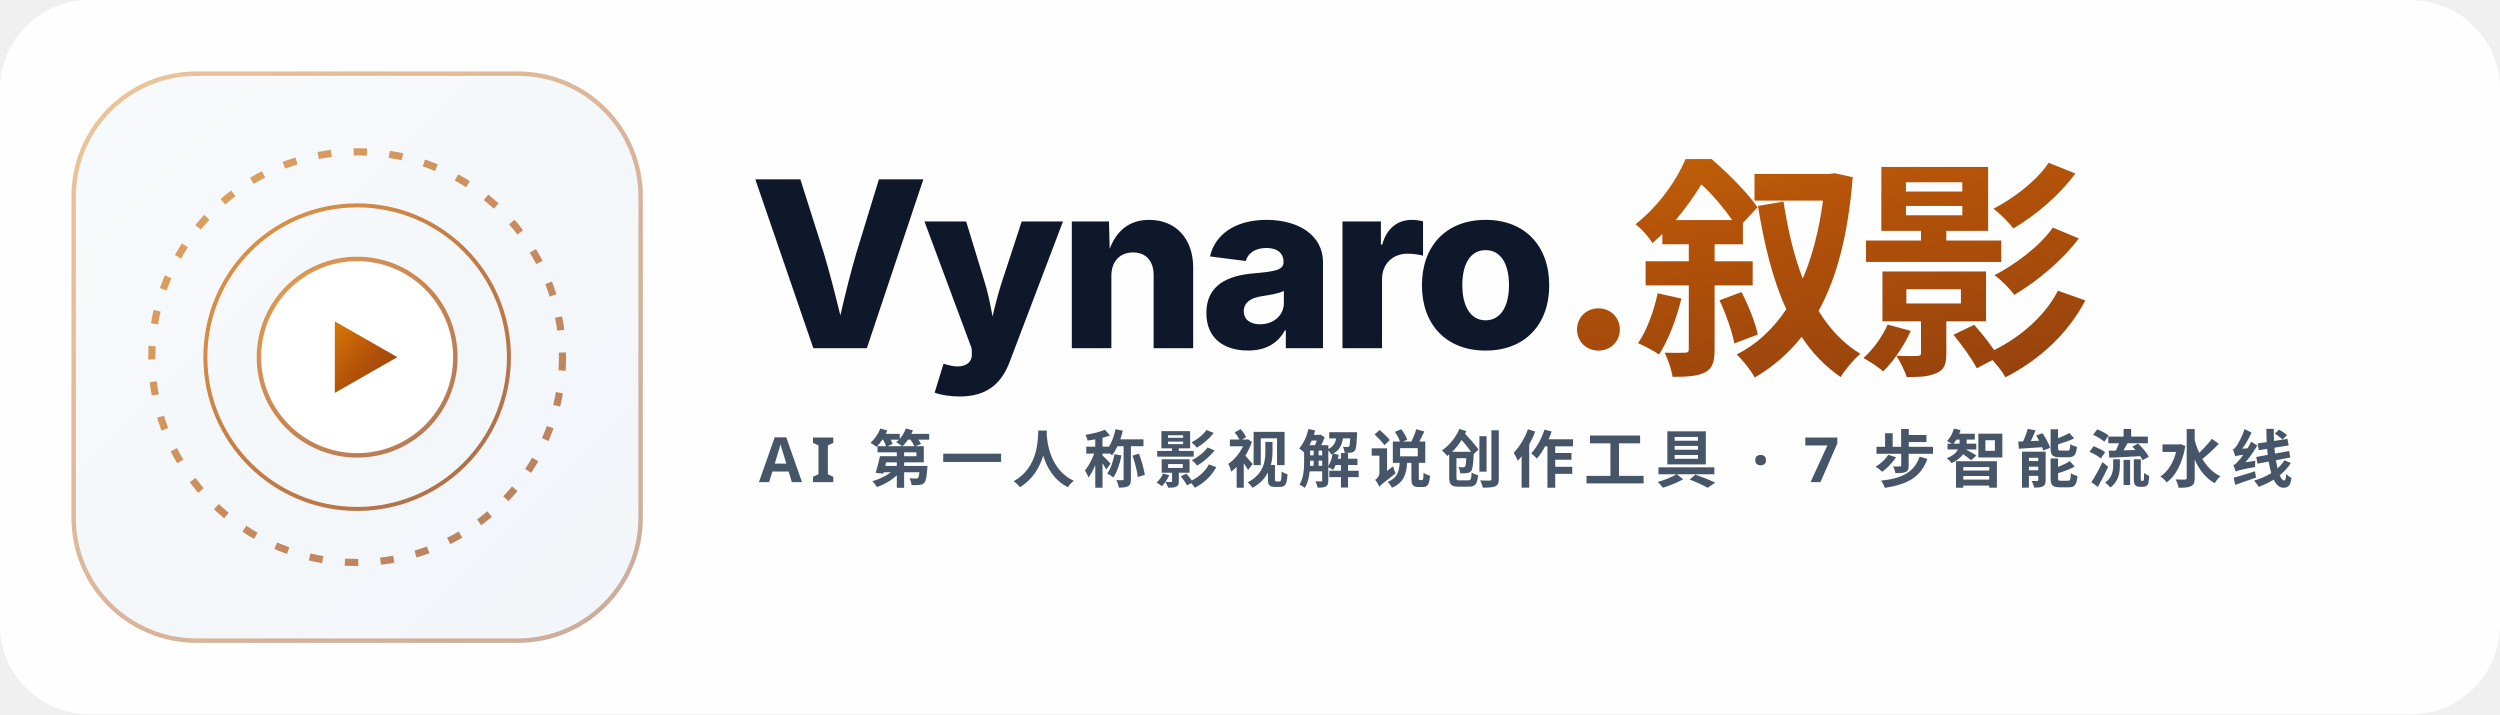
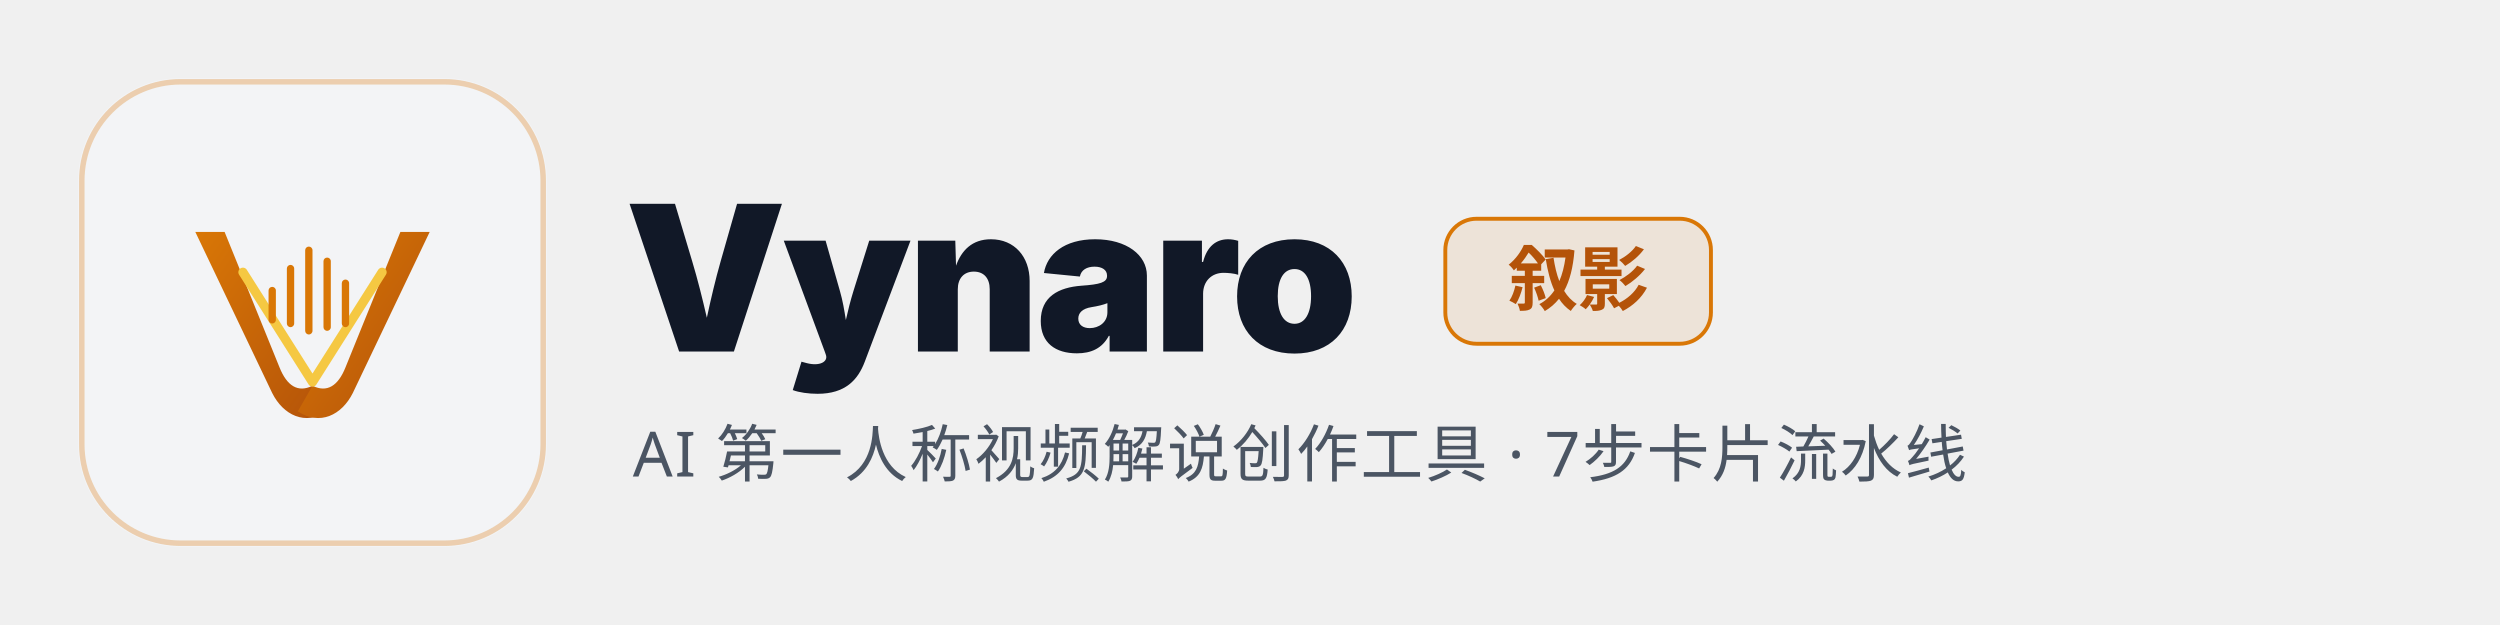
- <svg xmlns="http://www.w3.org/2000/svg" viewBox="0 0 560 160" role="img" aria-label="Vynaro — 叙影 AI 视频解说创作工具">
+ <svg xmlns="http://www.w3.org/2000/svg" viewBox="0 0 640 160" role="img" aria-label="Vynaro horizontal logo light">
  <defs>
-     <linearGradient id="bgHLight" x1="0%" y1="0%" x2="100%" y2="100%">
-       <stop offset="0%" stop-color="#F8FAFC" />
-       <stop offset="100%" stop-color="#F1F5F9" />
-     </linearGradient>
-     <linearGradient id="brandGoldLight" x1="0%" y1="0%" x2="100%" y2="100%">
+     <linearGradient id="hzGoldLight" x1="0%" y1="0%" x2="100%" y2="100%">
      <stop offset="0%" stop-color="#D97706" />
-       <stop offset="50%" stop-color="#B45309" />
-       <stop offset="100%" stop-color="#92400E" />
+       <stop offset="100%" stop-color="#B45309" />
    </linearGradient>
  </defs>
-   <rect width="100%" height="100%" rx="20" fill="#FFFFFF" opacity="0.9" />
-   <g transform="translate(16 16)">
-     <rect width="128" height="128" rx="28" fill="url(#bgHLight)" />
-     <rect x="0.5" y="0.5" width="127" height="127" rx="27.5" fill="none" stroke="url(#brandGoldLight)" stroke-width="1" opacity="0.4" />
-     <circle cx="64" cy="64" r="46" fill="none" stroke="url(#brandGoldLight)" stroke-width="1.6" stroke-dasharray="3 5" opacity="0.65" />
-     <circle cx="64" cy="64" r="34" fill="none" stroke="url(#brandGoldLight)" stroke-width="0.9" opacity="0.75" />
-     <g transform="translate(64 64)">
-       <circle r="22" fill="#FFFFFF" />
-       <circle r="22" fill="none" stroke="url(#brandGoldLight)" stroke-width="1" opacity="0.7" />
-       <path d="M -5 -8 L 9 0 L -5 8 Z" fill="url(#brandGoldLight)" />
+   <g transform="translate(20, 20) scale(0.46875)">
+     <rect width="256" height="256" rx="56" ry="56" fill="#F3F4F6" />
+     <rect x="2" y="2" width="252" height="252" rx="54" ry="54" fill="none" stroke="#D97706" stroke-width="3" opacity="0.3" />
+     <g transform="translate(128 126)">
+       <path d="M -64 -42 L -22 46 C -16 58 -4 64 8 56 L 0 42 C -8 46 -14 42 -18 32 L -48 -42 Z" fill="url(#hzGoldLight)" />
+       <path d="M 64 -42 L 22 46 C 16 58 4 64 -8 56 L 0 42 C 8 46 14 42 18 32 L 48 -42 Z" fill="url(#hzGoldLight)" />
+       <path d="M -38 -20 L 0 40 L 38 -20" fill="none" stroke="#F5C842" stroke-width="5" stroke-linecap="round" stroke-linejoin="round" />
+       <g fill="#D97706">
+         <rect x="-24" y="-12" width="4" height="20" rx="2" />
+         <rect x="-14" y="-24" width="4" height="34" rx="2" />
+         <rect x="-4" y="-34" width="4" height="48" rx="2" />
+         <rect x="6" y="-28" width="4" height="40" rx="2" />
+         <rect x="16" y="-16" width="4" height="26" rx="2" />
+       </g>
    </g>
  </g>
-   <g transform="translate(168 0)">
-     <text x="0" y="78" font-family="Inter, 'SF Pro Display', system-ui, sans-serif" font-size="52" font-weight="800" fill="#0F172A" letter-spacing="-1.5">Vynaro<tspan fill="url(#brandGoldLight)"> .叙影</tspan>
-     </text>
-     <text x="2" y="108" font-family="'PingFang SC', 'Microsoft YaHei', system-ui, sans-serif" font-size="14" font-weight="600" fill="#475569" letter-spacing="2.0">AI 第一人称影视解说创作工具 · 7 步智能流水线</text>
+   <g transform="translate(160, 42)">
+     <text x="0" y="48" font-family="Inter, -apple-system, sans-serif" font-size="52" font-weight="900" letter-spacing="-1" fill="#111827">Vynaro</text>
+     <rect x="210" y="14" width="68" height="32" rx="8" fill="#D97706" fill-opacity="0.1" stroke="#D97706" stroke-width="1" />
+     <text x="244" y="36" font-family="'PingFang SC', sans-serif" font-size="18" font-weight="700" fill="#B45309" text-anchor="middle">叙影</text>
+     <text x="2" y="80" font-family="'PingFang SC', sans-serif" font-size="16" font-weight="500" fill="#4B5563" letter-spacing="0.5">AI 第一人称视频解说创作工具 · 7步卡片流水线</text>
  </g>
</svg>
